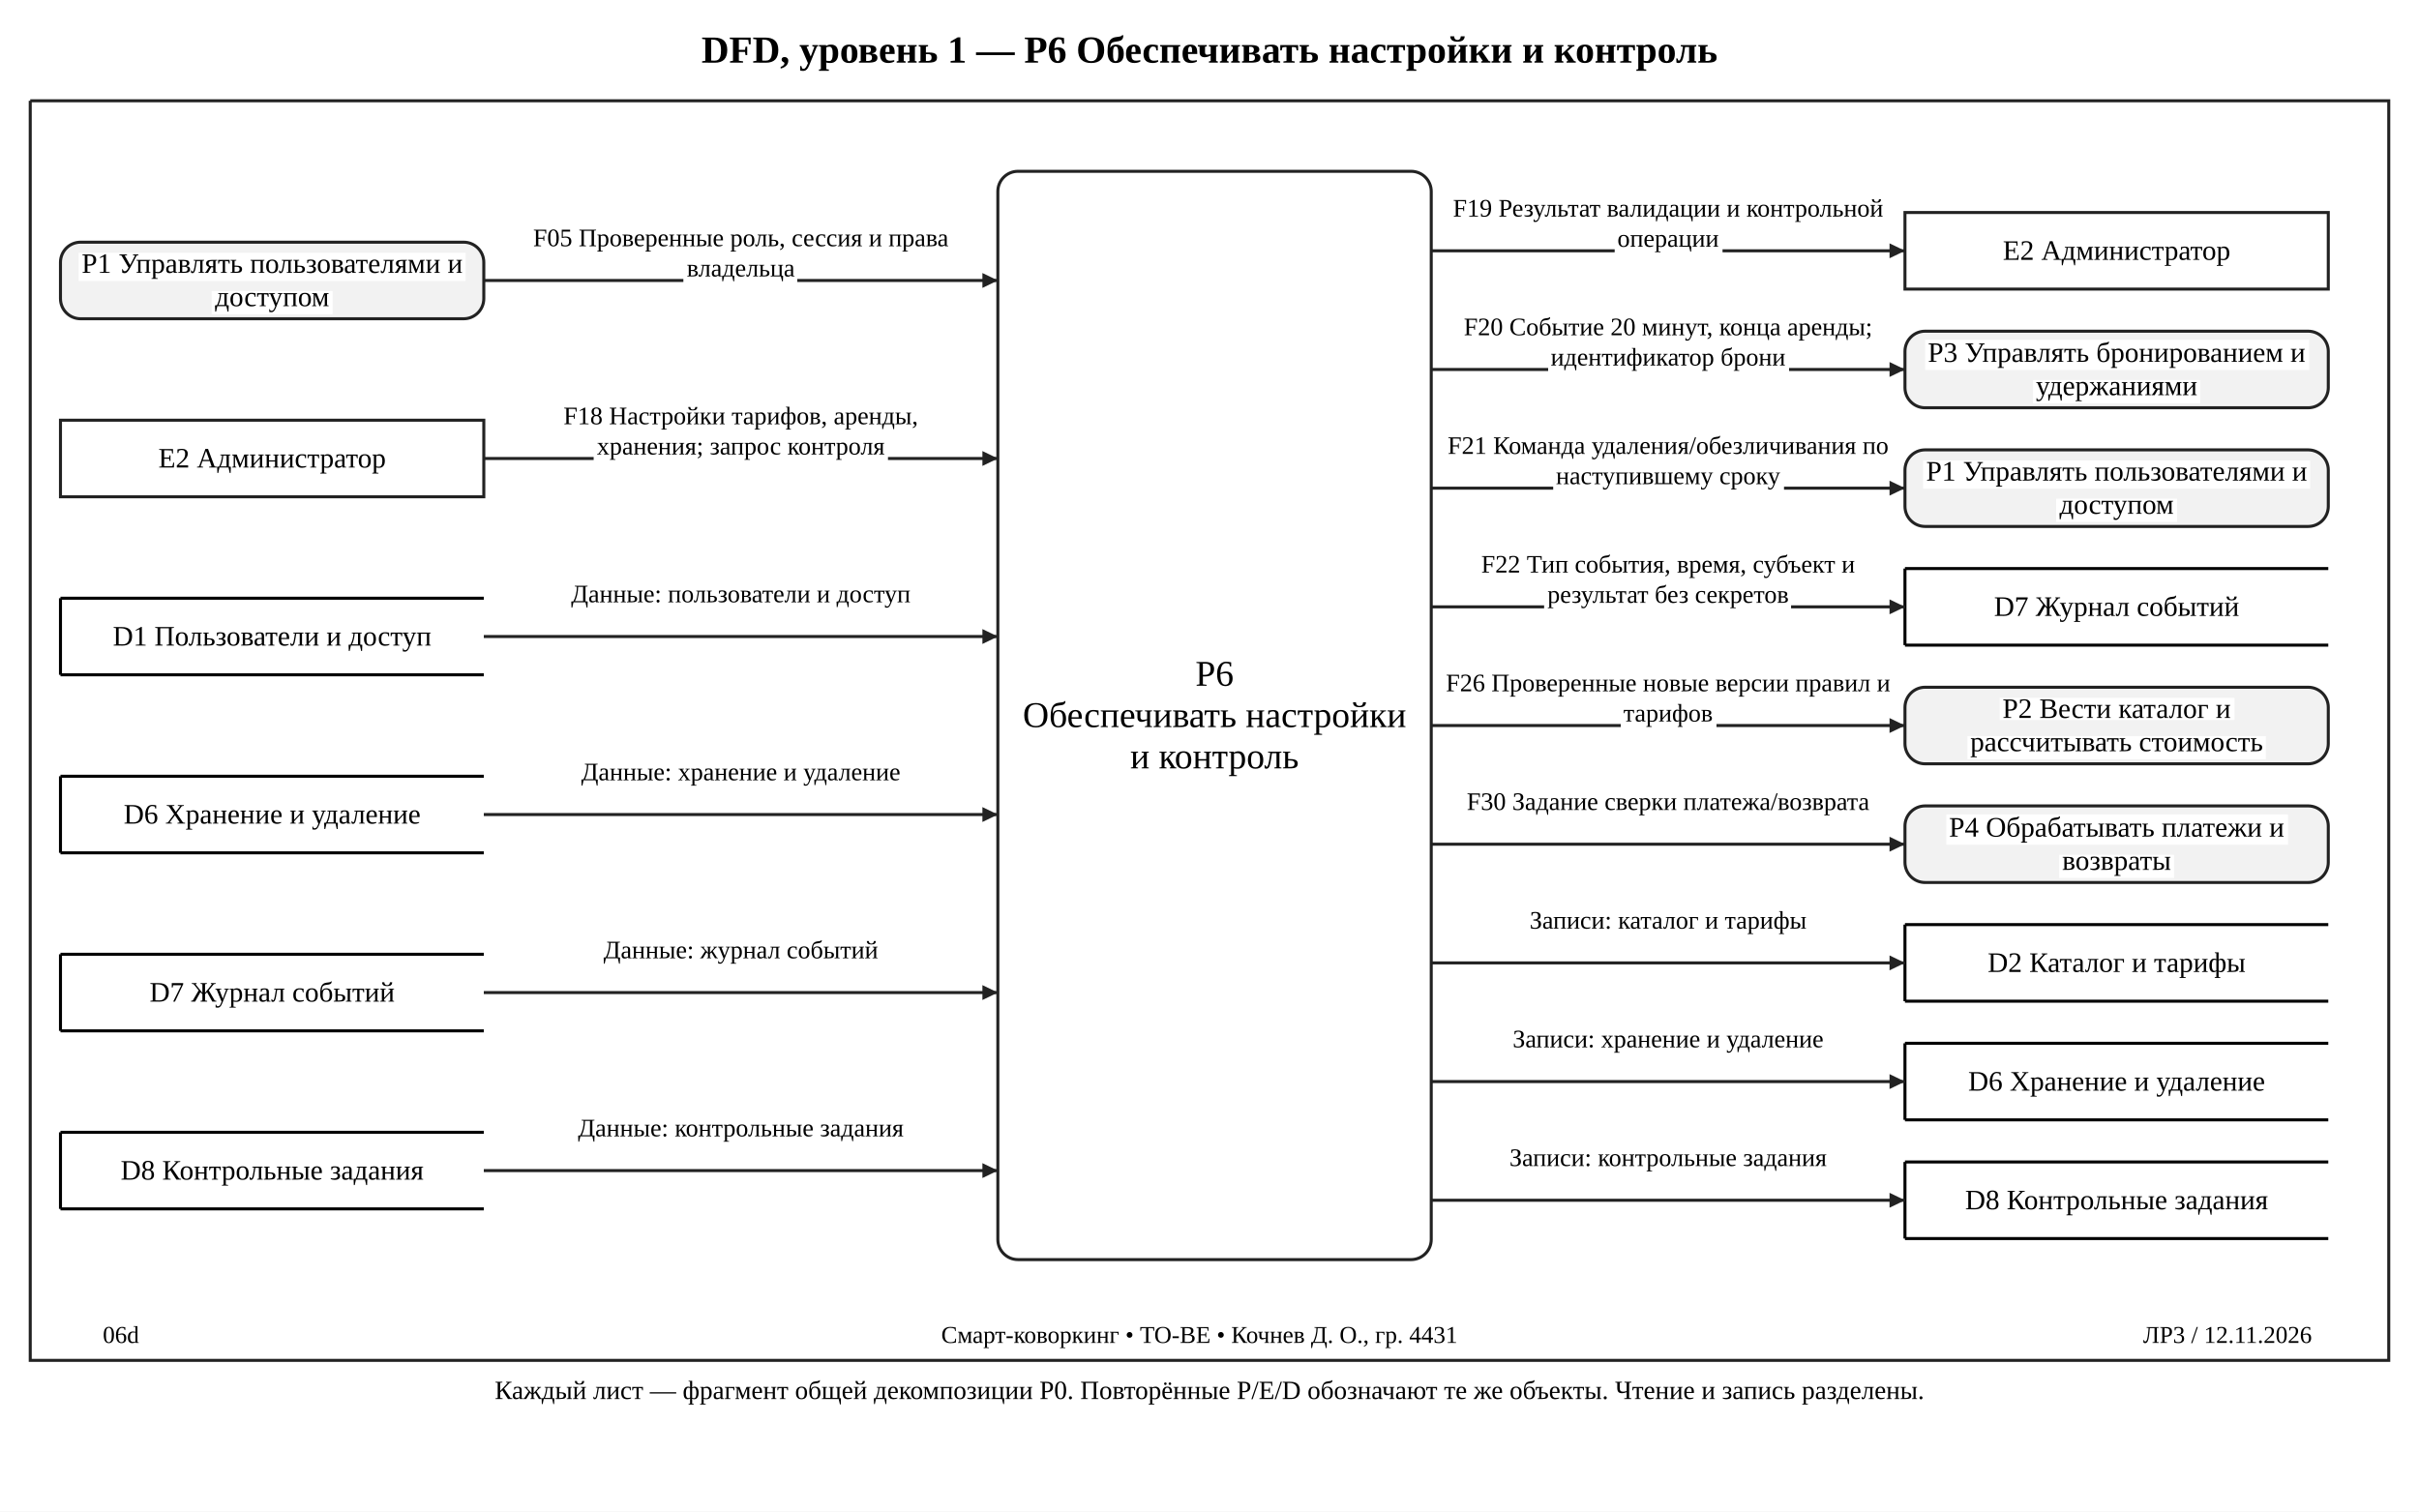
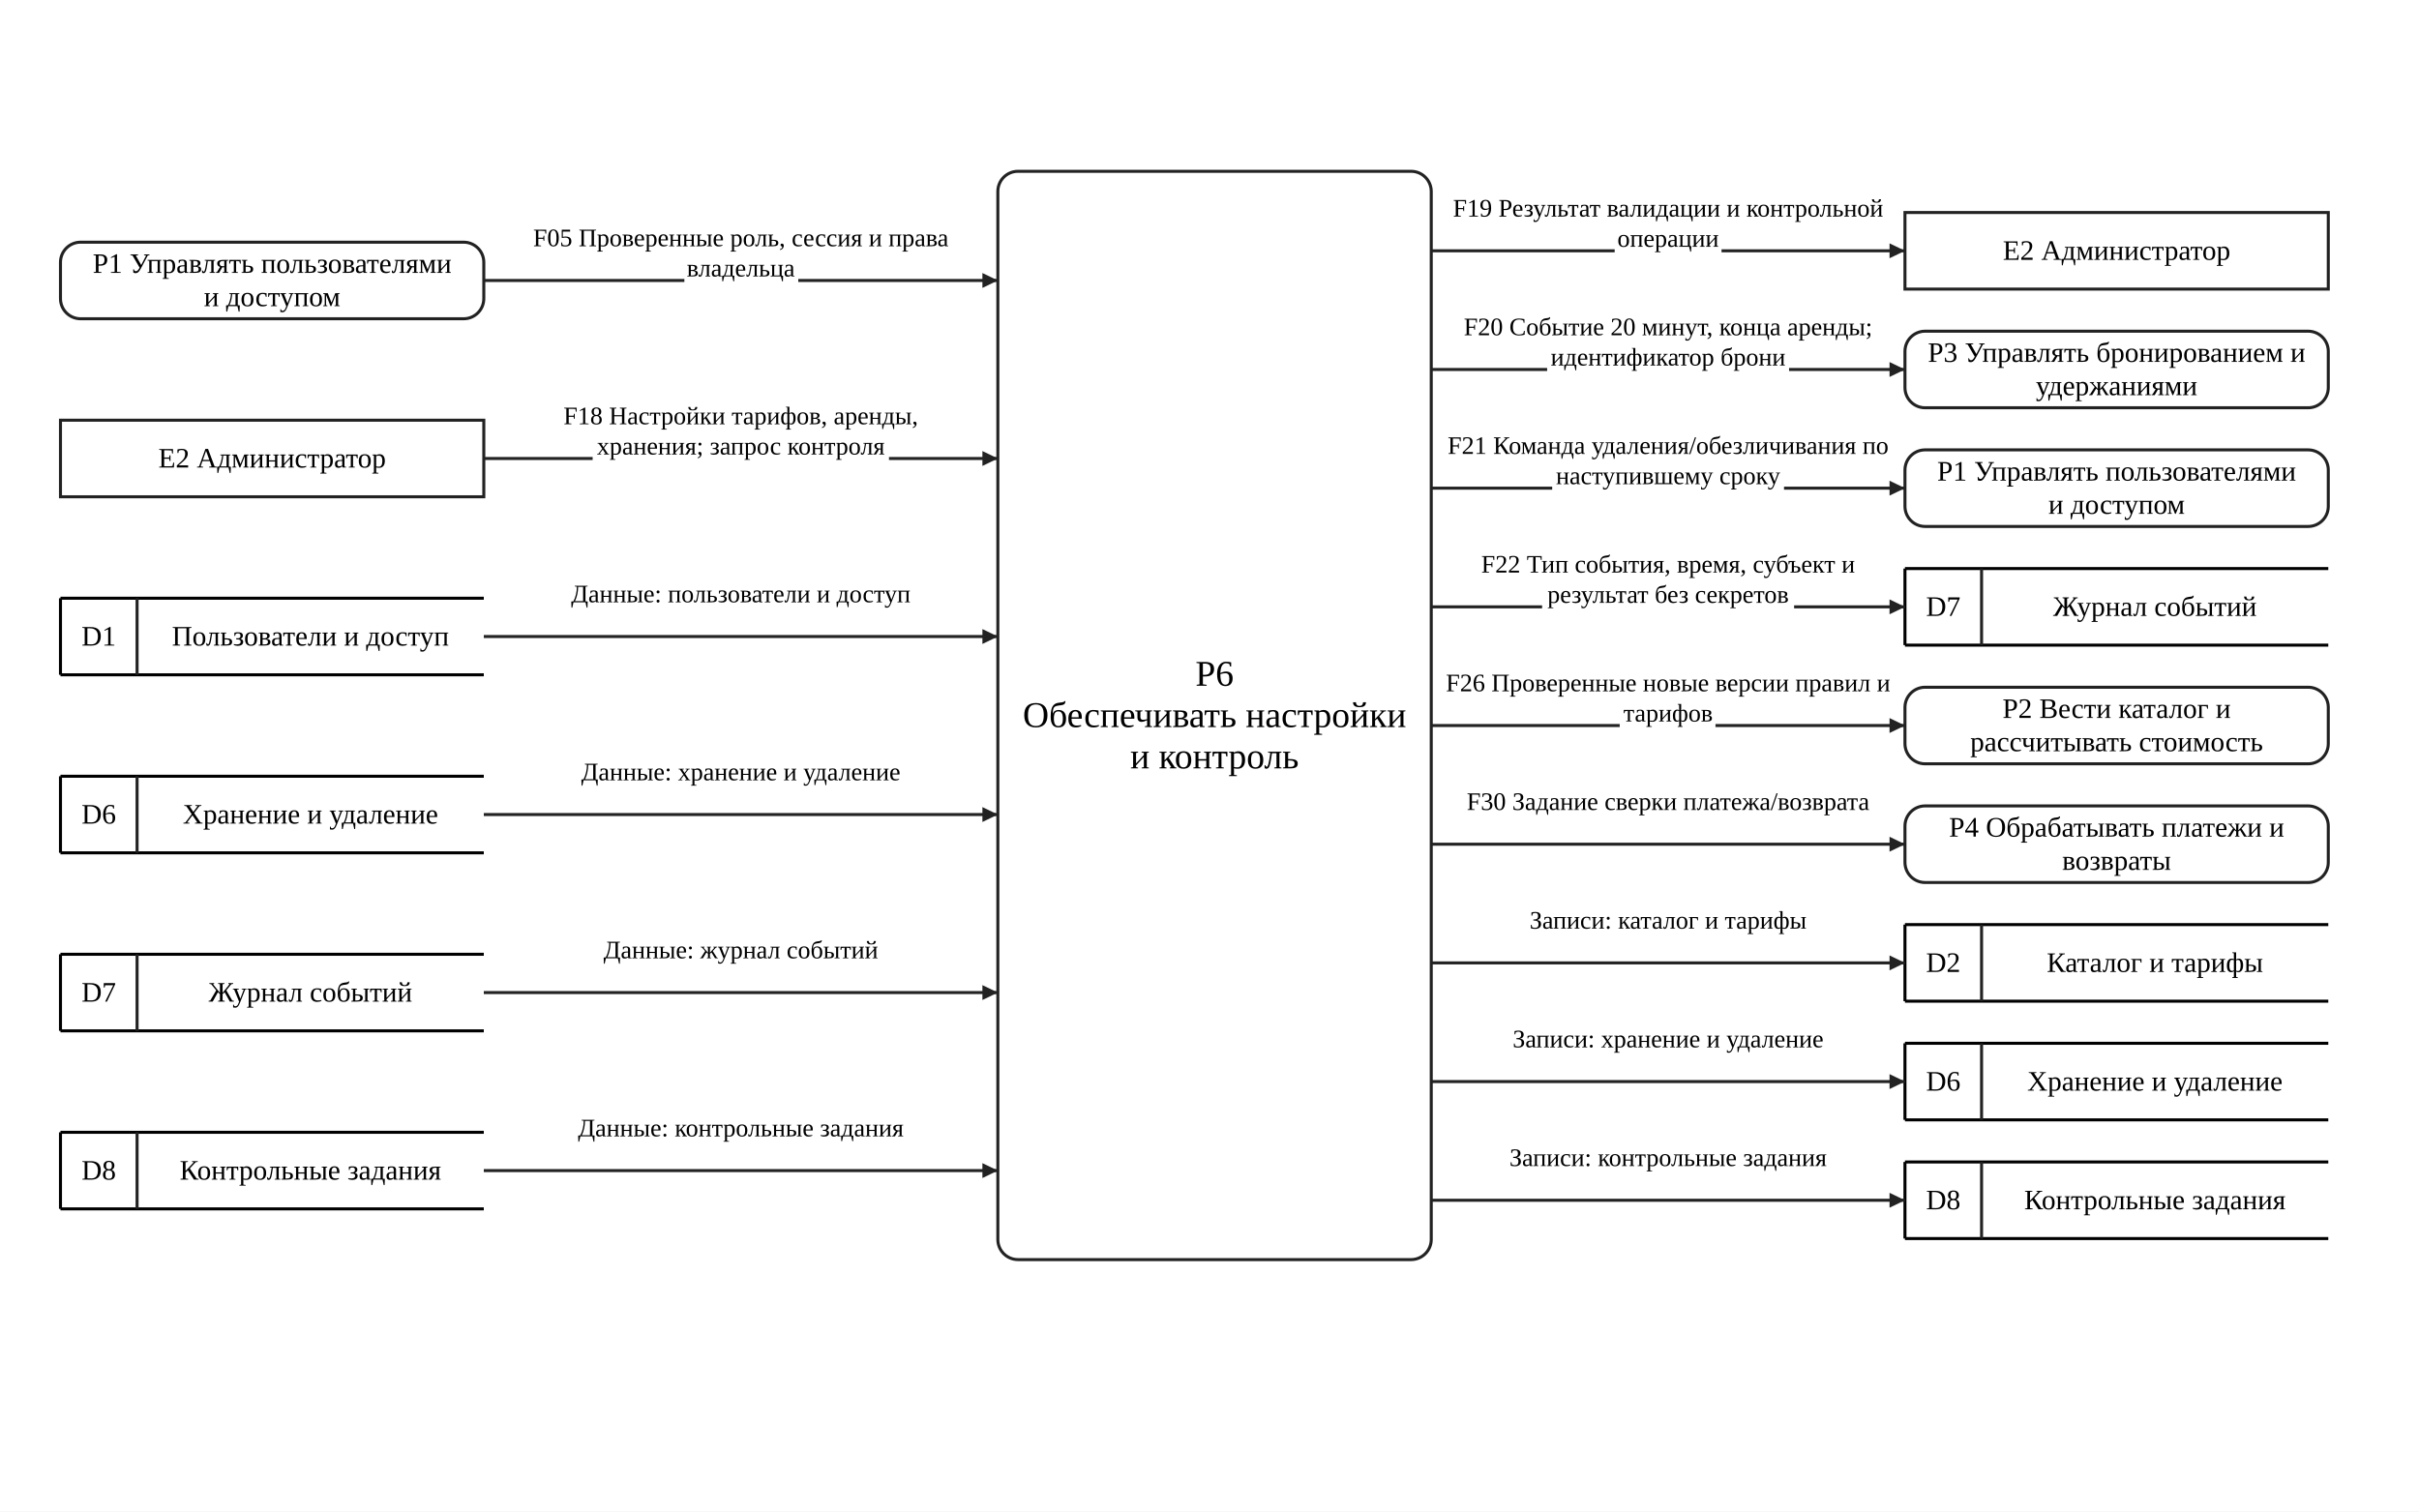
<svg xmlns="http://www.w3.org/2000/svg" width="2400" height="1500" viewBox="0 0 2400 1500">
  <rect width="2400" height="1500" fill="white" />
-   <rect x="693" y="33" width="1014" height="40" fill="white" />
-   <text x="1200" y="62.16" text-anchor="middle" font-family="Times New Roman,serif" font-size="38" font-weight="bold">DFD, уровень 1 — P6 Обеспечивать настройки и контроль</text>
-   <rect x="488" y="1368" width="1425" height="28" fill="white" />
-   <text x="1200" y="1388.32" text-anchor="middle" font-family="Times New Roman,serif" font-size="26" font-weight="normal">Каждый лист — фрагмент общей декомпозиции P0. Повторённые P/E/D обозначают те же объекты. Чтение и запись разделены.</text>
-   <path d="M30,100 L2370,100 L2370,1350 L30,1350 L30,100" fill="none" stroke="#222" stroke-width="3" />
-   <rect x="99" y="1315" width="42" height="20" fill="white" />
-   <text x="120" y="1332.68" text-anchor="middle" font-family="Times New Roman,serif" font-size="24" font-weight="normal">06d</text>
-   <rect x="931" y="1316" width="518" height="24" fill="white" />
-   <text x="1190" y="1332.68" text-anchor="middle" font-family="Times New Roman,serif" font-size="24" font-weight="normal">Смарт-коворкинг • TO-BE • Кочнев Д. О., гр. 4431</text>
-   <rect x="2123" y="1316" width="173" height="19" fill="white" />
-   <text x="2210" y="1332.68" text-anchor="middle" font-family="Times New Roman,serif" font-size="24" font-weight="normal">ЛР3 / 12.11.2026</text>
  <rect x="990" y="170" width="430" height="1080" rx="20" fill="white" stroke="#222" stroke-width="3" />
  <rect x="1183.0" y="656.0" width="44.0" height="28.0" fill="white" />
  <text x="1205.0" y="680.52" text-anchor="middle" font-family="Times New Roman,serif" font-size="36" font-weight="normal">P6</text>
-   <rect x="1012.0" y="695.0" width="387.0" height="38.0" fill="white" />
+   <rect x="1012.0" y="696.0" width="386.0" height="37.0" fill="white" />
  <text x="1205.0" y="721.52" text-anchor="middle" font-family="Times New Roman,serif" font-size="36" font-weight="normal">Обеспечивать настройки</text>
-   <rect x="1118.0" y="745.0" width="173.0" height="29.0" fill="white" />
+   <rect x="1118.0" y="746.0" width="174.0" height="28.0" fill="white" />
  <text x="1205.0" y="762.52" text-anchor="middle" font-family="Times New Roman,serif" font-size="36" font-weight="normal">и контроль</text>
-   <rect x="60" y="240.333" width="420" height="76" rx="20" fill="#f2f2f2" stroke="#222" stroke-width="3" />
-   <rect x="78.0" y="250.833" width="384.0" height="28.0" fill="white" />
-   <text x="270.0" y="270.793" text-anchor="middle" font-family="Times New Roman,serif" font-size="28" font-weight="normal">P1 Управлять пользователями и</text>
-   <rect x="210.0" y="288.833" width="120.0" height="23.0" fill="white" />
-   <text x="270.0" y="303.793" text-anchor="middle" font-family="Times New Roman,serif" font-size="28" font-weight="normal">доступом</text>
+   <rect x="60" y="240.333" width="420" height="76" rx="20" fill="white" stroke="#222" stroke-width="3" />
+   <rect x="87.0" y="249.833" width="366.0" height="29.0" fill="white" />
+   <text x="270.0" y="270.793" text-anchor="middle" font-family="Times New Roman,serif" font-size="28" font-weight="normal">P1 Управлять пользователями</text>
+   <rect x="199.0" y="288.833" width="141.0" height="23.0" fill="white" />
+   <text x="270.0" y="303.793" text-anchor="middle" font-family="Times New Roman,serif" font-size="28" font-weight="normal">и доступом</text>
  <path d="M480,278.333 L990,278.333" fill="none" stroke="#222" stroke-width="3" />
  <polygon points="990,278.333 974.692,285.728 974.692,270.939" fill="#222" />
-   <rect x="526" y="226.333" width="418" height="26.0" fill="white" />
+   <rect x="526" y="226.333" width="419" height="26.0" fill="white" />
  <text x="735" y="244.333" text-anchor="middle" font-family="Times New Roman,serif" font-size="25" font-weight="normal">F05 Проверенные роль, сессия и права</text>
-   <rect x="678" y="261.333" width="113" height="21.0" fill="white" />
+   <rect x="679" y="261.333" width="113" height="19.0" fill="white" />
  <text x="735" y="274.333" text-anchor="middle" font-family="Times New Roman,serif" font-size="25" font-weight="normal">владельца</text>
  <rect x="60" y="417.0" width="420" height="76" rx="0" fill="white" stroke="#222" stroke-width="3" />
-   <rect x="154.0" y="444.0" width="232.0" height="28.0" fill="white" />
+   <rect x="155.0" y="443.0" width="231.0" height="29.0" fill="white" />
  <text x="270.0" y="463.96" text-anchor="middle" font-family="Times New Roman,serif" font-size="28" font-weight="normal">E2 Администратор</text>
  <path d="M480,455.0 L990,455.0" fill="none" stroke="#222" stroke-width="3" />
  <polygon points="990,455.0 974.692,462.394 974.692,447.606" fill="#222" />
  <rect x="556" y="402.0" width="358" height="27.0" fill="white" />
  <text x="735" y="421.0" text-anchor="middle" font-family="Times New Roman,serif" font-size="25" font-weight="normal">F18 Настройки тарифов, аренды,</text>
-   <rect x="589" y="438.0" width="292" height="21.0" fill="white" />
+   <rect x="588" y="438.0" width="294" height="21.0" fill="white" />
  <text x="735" y="451.0" text-anchor="middle" font-family="Times New Roman,serif" font-size="25" font-weight="normal">хранения; запрос контроля</text>
  <path d="M60,593.667h420 M60,669.667h420 M60,593.667v76" fill="none" stroke="black" stroke-width="3" />
-   <rect x="109.0" y="620.667" width="322.0" height="28.0" fill="white" />
-   <text x="270.0" y="640.627" text-anchor="middle" font-family="Times New Roman,serif" font-size="28" font-weight="normal">D1 Пользователи и доступ</text>
+   <path d="M136,593.667 L136,669.667" fill="none" stroke="#222" stroke-width="3" />
+   <rect x="78.0" y="619.667" width="40.0" height="23.0" fill="white" />
+   <text x="98.0" y="640.627" text-anchor="middle" font-family="Times New Roman,serif" font-size="28" font-weight="normal">D1</text>
+   <rect x="168.0" y="619.667" width="280.0" height="29.0" fill="white" />
+   <text x="308.0" y="640.627" text-anchor="middle" font-family="Times New Roman,serif" font-size="28" font-weight="normal">Пользователи и доступ</text>
  <path d="M480,631.667 L990,631.667" fill="none" stroke="#222" stroke-width="3" />
  <polygon points="990,631.667 974.692,639.061 974.692,624.272" fill="#222" />
-   <rect x="564" y="579.667" width="343" height="26.0" fill="white" />
+   <rect x="564" y="579.667" width="342" height="26.0" fill="white" />
  <text x="735" y="597.667" text-anchor="middle" font-family="Times New Roman,serif" font-size="25" font-weight="normal">Данные: пользователи и доступ</text>
  <path d="M60,770.333h420 M60,846.333h420 M60,770.333v76" fill="none" stroke="black" stroke-width="3" />
-   <rect x="120.0" y="797.333" width="301.0" height="28.0" fill="white" />
-   <text x="270.0" y="817.293" text-anchor="middle" font-family="Times New Roman,serif" font-size="28" font-weight="normal">D6 Хранение и удаление</text>
+   <path d="M136,770.333 L136,846.333" fill="none" stroke="#222" stroke-width="3" />
+   <rect x="78.0" y="796.333" width="40.0" height="23.0" fill="white" />
+   <text x="98.0" y="817.293" text-anchor="middle" font-family="Times New Roman,serif" font-size="28" font-weight="normal">D6</text>
+   <rect x="179.0" y="796.333" width="258.0" height="29.0" fill="white" />
+   <text x="308.0" y="817.293" text-anchor="middle" font-family="Times New Roman,serif" font-size="28" font-weight="normal">Хранение и удаление</text>
  <path d="M480,808.333 L990,808.333" fill="none" stroke="#222" stroke-width="3" />
  <polygon points="990,808.333 974.692,815.728 974.692,800.939" fill="#222" />
-   <rect x="574" y="756.333" width="323" height="26.0" fill="white" />
+   <rect x="575" y="756.333" width="321" height="26.0" fill="white" />
  <text x="735" y="774.333" text-anchor="middle" font-family="Times New Roman,serif" font-size="25" font-weight="normal">Данные: хранение и удаление</text>
  <path d="M60,947.0h420 M60,1023.0h420 M60,947.0v76" fill="none" stroke="black" stroke-width="3" />
-   <rect x="145.0" y="972.0" width="249.0" height="30.0" fill="white" />
-   <text x="270.0" y="993.96" text-anchor="middle" font-family="Times New Roman,serif" font-size="28" font-weight="normal">D7 Журнал событий</text>
+   <path d="M136,947.0 L136,1023.0" fill="none" stroke="#222" stroke-width="3" />
+   <rect x="78.0" y="973.0" width="40.0" height="23.0" fill="white" />
+   <text x="98.0" y="993.96" text-anchor="middle" font-family="Times New Roman,serif" font-size="28" font-weight="normal">D7</text>
+   <rect x="204.0" y="972.0" width="208.0" height="30.0" fill="white" />
+   <text x="308.0" y="993.96" text-anchor="middle" font-family="Times New Roman,serif" font-size="28" font-weight="normal">Журнал событий</text>
  <path d="M480,985.0 L990,985.0" fill="none" stroke="#222" stroke-width="3" />
  <polygon points="990,985.0 974.692,992.394 974.692,977.606" fill="#222" />
-   <rect x="596" y="931.0" width="278" height="28.0" fill="white" />
+   <rect x="596" y="932.0" width="277" height="27.0" fill="white" />
  <text x="735" y="951.0" text-anchor="middle" font-family="Times New Roman,serif" font-size="25" font-weight="normal">Данные: журнал событий</text>
  <path d="M60,1123.667h420 M60,1199.667h420 M60,1123.667v76" fill="none" stroke="black" stroke-width="3" />
-   <rect x="117.0" y="1150.667" width="307.0" height="28.0" fill="white" />
-   <text x="270.0" y="1170.627" text-anchor="middle" font-family="Times New Roman,serif" font-size="28" font-weight="normal">D8 Контрольные задания</text>
+   <path d="M136,1123.667 L136,1199.667" fill="none" stroke="#222" stroke-width="3" />
+   <rect x="78.0" y="1149.667" width="40.0" height="23.0" fill="white" />
+   <text x="98.0" y="1170.627" text-anchor="middle" font-family="Times New Roman,serif" font-size="28" font-weight="normal">D8</text>
+   <rect x="175.0" y="1149.667" width="266.0" height="29.0" fill="white" />
+   <text x="308.0" y="1170.627" text-anchor="middle" font-family="Times New Roman,serif" font-size="28" font-weight="normal">Контрольные задания</text>
  <path d="M480,1161.667 L990,1161.667" fill="none" stroke="#222" stroke-width="3" />
  <polygon points="990,1161.667 974.692,1169.061 974.692,1154.272" fill="#222" />
-   <rect x="570" y="1109.667" width="330" height="26.0" fill="white" />
+   <rect x="571" y="1109.667" width="329" height="26.0" fill="white" />
  <text x="735" y="1127.667" text-anchor="middle" font-family="Times New Roman,serif" font-size="25" font-weight="normal">Данные: контрольные задания</text>
  <rect x="1890" y="210.889" width="420" height="76" rx="0" fill="white" stroke="#222" stroke-width="3" />
-   <rect x="1984.0" y="237.889" width="232.0" height="28" fill="white" />
+   <rect x="1985.0" y="236.889" width="231.0" height="29" fill="white" />
  <text x="2100.0" y="257.849" text-anchor="middle" font-family="Times New Roman,serif" font-size="28" font-weight="normal">E2 Администратор</text>
  <path d="M1420,248.889 L1890,248.889" fill="none" stroke="#222" stroke-width="3" />
  <polygon points="1890,248.889 1874.692,256.283 1874.692,241.494" fill="#222" />
-   <rect x="1439" y="195.889" width="433" height="27.0" fill="white" />
+   <rect x="1438" y="196.889" width="435" height="26.0" fill="white" />
  <text x="1655" y="214.889" text-anchor="middle" font-family="Times New Roman,serif" font-size="25" font-weight="normal">F19 Результат валидации и контрольной</text>
-   <rect x="1602" y="231.889" width="107" height="21.0" fill="white" />
+   <rect x="1602" y="231.889" width="106" height="21.0" fill="white" />
  <text x="1655" y="244.889" text-anchor="middle" font-family="Times New Roman,serif" font-size="25" font-weight="normal">операции</text>
-   <rect x="1890" y="328.667" width="420" height="76" rx="20" fill="#f2f2f2" stroke="#222" stroke-width="3" />
-   <rect x="1910.0" y="337.167" width="381.0" height="30.0" fill="white" />
+   <rect x="1890" y="328.667" width="420" height="76" rx="20" fill="white" stroke="#222" stroke-width="3" />
+   <rect x="1909.0" y="337.167" width="383.0" height="30.0" fill="white" />
  <text x="2100.0" y="359.127" text-anchor="middle" font-family="Times New Roman,serif" font-size="28" font-weight="normal">P3 Управлять бронированием и</text>
-   <rect x="2017.0" y="377.167" width="166.0" height="23.0" fill="white" />
+   <rect x="2017.0" y="377.167" width="167.0" height="23.0" fill="white" />
  <text x="2100.0" y="392.127" text-anchor="middle" font-family="Times New Roman,serif" font-size="28" font-weight="normal">удержаниями</text>
  <path d="M1420,366.667 L1890,366.667" fill="none" stroke="#222" stroke-width="3" />
  <polygon points="1890,366.667 1874.692,374.061 1874.692,359.272" fill="#222" />
-   <rect x="1449" y="312.667" width="411" height="28.0" fill="white" />
+   <rect x="1447" y="313.667" width="416" height="27.0" fill="white" />
  <text x="1655" y="332.667" text-anchor="middle" font-family="Times New Roman,serif" font-size="25" font-weight="normal">F20 Событие 20 минут, конца аренды;</text>
-   <rect x="1536" y="342.667" width="239" height="28.0" fill="white" />
+   <rect x="1535" y="343.667" width="240" height="27.0" fill="white" />
  <text x="1655" y="362.667" text-anchor="middle" font-family="Times New Roman,serif" font-size="25" font-weight="normal">идентификатор брони</text>
-   <rect x="1890" y="446.444" width="420" height="76" rx="20" fill="#f2f2f2" stroke="#222" stroke-width="3" />
-   <rect x="1908.0" y="456.944" width="384.0" height="28.0" fill="white" />
-   <text x="2100.0" y="476.904" text-anchor="middle" font-family="Times New Roman,serif" font-size="28" font-weight="normal">P1 Управлять пользователями и</text>
-   <rect x="2040.0" y="494.944" width="120.0" height="23.0" fill="white" />
-   <text x="2100.0" y="509.904" text-anchor="middle" font-family="Times New Roman,serif" font-size="28" font-weight="normal">доступом</text>
+   <rect x="1890" y="446.444" width="420" height="76" rx="20" fill="white" stroke="#222" stroke-width="3" />
+   <rect x="1917.0" y="455.944" width="366.0" height="29.0" fill="white" />
+   <text x="2100.0" y="476.904" text-anchor="middle" font-family="Times New Roman,serif" font-size="28" font-weight="normal">P1 Управлять пользователями</text>
+   <rect x="2029.0" y="494.944" width="141.0" height="23.0" fill="white" />
+   <text x="2100.0" y="509.904" text-anchor="middle" font-family="Times New Roman,serif" font-size="28" font-weight="normal">и доступом</text>
  <path d="M1420,484.444 L1890,484.444" fill="none" stroke="#222" stroke-width="3" />
  <polygon points="1890,484.444 1874.692,491.839 1874.692,477.05" fill="#222" />
-   <rect x="1433" y="430.444" width="443" height="28.0" fill="white" />
+   <rect x="1431" y="431.444" width="448" height="27.0" fill="white" />
  <text x="1655" y="450.444" text-anchor="middle" font-family="Times New Roman,serif" font-size="25" font-weight="normal">F21 Команда удаления/обезличивания по</text>
-   <rect x="1541" y="467.444" width="229" height="21.0" fill="white" />
+   <rect x="1540" y="467.444" width="230" height="21.0" fill="white" />
  <text x="1655" y="480.444" text-anchor="middle" font-family="Times New Roman,serif" font-size="25" font-weight="normal">наступившему сроку</text>
  <path d="M1890,564.222h420 M1890,640.222h420 M1890,564.222v76" fill="none" stroke="black" stroke-width="3" />
-   <rect x="1975.0" y="589.222" width="249.0" height="30.0" fill="white" />
-   <text x="2100.0" y="611.182" text-anchor="middle" font-family="Times New Roman,serif" font-size="28" font-weight="normal">D7 Журнал событий</text>
+   <path d="M1966,564.222 L1966,640.222" fill="none" stroke="#222" stroke-width="3" />
+   <rect x="1908.0" y="590.222" width="40.0" height="23.0" fill="white" />
+   <text x="1928.0" y="611.182" text-anchor="middle" font-family="Times New Roman,serif" font-size="28" font-weight="normal">D7</text>
+   <rect x="2034.0" y="589.222" width="208.0" height="30.0" fill="white" />
+   <text x="2138.0" y="611.182" text-anchor="middle" font-family="Times New Roman,serif" font-size="28" font-weight="normal">Журнал событий</text>
  <path d="M1420,602.222 L1890,602.222" fill="none" stroke="#222" stroke-width="3" />
  <polygon points="1890,602.222 1874.692,609.617 1874.692,594.828" fill="#222" />
-   <rect x="1467" y="548.222" width="377" height="28.0" fill="white" />
+   <rect x="1465" y="549.222" width="380" height="27.0" fill="white" />
  <text x="1655" y="568.222" text-anchor="middle" font-family="Times New Roman,serif" font-size="25" font-weight="normal">F22 Тип события, время, субъект и</text>
-   <rect x="1532" y="578.222" width="245" height="28.0" fill="white" />
+   <rect x="1530" y="579.222" width="250" height="27.0" fill="white" />
  <text x="1655" y="598.222" text-anchor="middle" font-family="Times New Roman,serif" font-size="25" font-weight="normal">результат без секретов</text>
-   <rect x="1890" y="682.0" width="420" height="76" rx="20" fill="#f2f2f2" stroke="#222" stroke-width="3" />
-   <rect x="1984.0" y="692.5" width="233.0" height="22.0" fill="white" />
+   <rect x="1890" y="682.0" width="420" height="76" rx="20" fill="white" stroke="#222" stroke-width="3" />
+   <rect x="1984.0" y="691.5" width="231.0" height="23.0" fill="white" />
  <text x="2100.0" y="712.46" text-anchor="middle" font-family="Times New Roman,serif" font-size="28" font-weight="normal">P2 Вести каталог и</text>
  <rect x="1952.0" y="730.5" width="296.0" height="23.0" fill="white" />
  <text x="2100.0" y="745.46" text-anchor="middle" font-family="Times New Roman,serif" font-size="28" font-weight="normal">рассчитывать стоимость</text>
  <path d="M1420,720.0 L1890,720.0" fill="none" stroke="#222" stroke-width="3" />
  <polygon points="1890,720.0 1874.692,727.394 1874.692,712.606" fill="#222" />
-   <rect x="1432" y="668.0" width="447" height="26.0" fill="white" />
+   <rect x="1431" y="668.0" width="447" height="26.0" fill="white" />
  <text x="1655" y="686.0" text-anchor="middle" font-family="Times New Roman,serif" font-size="25" font-weight="normal">F26 Проверенные новые версии правил и</text>
-   <rect x="1608" y="697.0" width="95" height="27.0" fill="white" />
+   <rect x="1607" y="697.0" width="95" height="27.0" fill="white" />
  <text x="1655" y="716.0" text-anchor="middle" font-family="Times New Roman,serif" font-size="25" font-weight="normal">тарифов</text>
-   <rect x="1890" y="799.778" width="420" height="76" rx="20" fill="#f2f2f2" stroke="#222" stroke-width="3" />
-   <rect x="1931.0" y="808.278" width="339.0" height="30.0" fill="white" />
+   <rect x="1890" y="799.778" width="420" height="76" rx="20" fill="white" stroke="#222" stroke-width="3" />
+   <rect x="1931.0" y="808.278" width="338.0" height="30.0" fill="white" />
  <text x="2100.0" y="830.238" text-anchor="middle" font-family="Times New Roman,serif" font-size="28" font-weight="normal">P4 Обрабатывать платежи и</text>
  <rect x="2043.0" y="848.278" width="114.0" height="23.0" fill="white" />
  <text x="2100.0" y="863.238" text-anchor="middle" font-family="Times New Roman,serif" font-size="28" font-weight="normal">возвраты</text>
  <path d="M1420,837.778 L1890,837.778" fill="none" stroke="#222" stroke-width="3" />
  <polygon points="1890,837.778 1874.692,845.172 1874.692,830.383" fill="#222" />
-   <rect x="1452" y="785.778" width="406" height="26.0" fill="white" />
+   <rect x="1452" y="784.778" width="408" height="27.0" fill="white" />
  <text x="1655" y="803.778" text-anchor="middle" font-family="Times New Roman,serif" font-size="25" font-weight="normal">F30 Задание сверки платежа/возврата</text>
  <path d="M1890,917.556h420 M1890,993.556h420 M1890,917.556v76" fill="none" stroke="black" stroke-width="3" />
-   <rect x="1969.0" y="943.556" width="262.0" height="29.0" fill="white" />
-   <text x="2100.0" y="964.516" text-anchor="middle" font-family="Times New Roman,serif" font-size="28" font-weight="normal">D2 Каталог и тарифы</text>
+   <path d="M1966,917.556 L1966,993.556" fill="none" stroke="#222" stroke-width="3" />
+   <rect x="1908.0" y="943.556" width="40.0" height="23.0" fill="white" />
+   <text x="1928.0" y="964.516" text-anchor="middle" font-family="Times New Roman,serif" font-size="28" font-weight="normal">D2</text>
+   <rect x="2029.0" y="942.556" width="219.0" height="30.0" fill="white" />
+   <text x="2138.0" y="964.516" text-anchor="middle" font-family="Times New Roman,serif" font-size="28" font-weight="normal">Каталог и тарифы</text>
  <path d="M1420,955.556 L1890,955.556" fill="none" stroke="#222" stroke-width="3" />
  <polygon points="1890,955.556 1874.692,962.95 1874.692,948.161" fill="#222" />
-   <rect x="1515" y="902.556" width="281" height="27.0" fill="white" />
+   <rect x="1516" y="902.556" width="279" height="27.0" fill="white" />
  <text x="1655" y="921.556" text-anchor="middle" font-family="Times New Roman,serif" font-size="25" font-weight="normal">Записи: каталог и тарифы</text>
  <path d="M1890,1035.333h420 M1890,1111.333h420 M1890,1035.333v76" fill="none" stroke="black" stroke-width="3" />
-   <rect x="1950.0" y="1062.333" width="301.0" height="28.0" fill="white" />
-   <text x="2100.0" y="1082.293" text-anchor="middle" font-family="Times New Roman,serif" font-size="28" font-weight="normal">D6 Хранение и удаление</text>
+   <path d="M1966,1035.333 L1966,1111.333" fill="none" stroke="#222" stroke-width="3" />
+   <rect x="1908.0" y="1061.333" width="40.0" height="23.0" fill="white" />
+   <text x="1928.0" y="1082.293" text-anchor="middle" font-family="Times New Roman,serif" font-size="28" font-weight="normal">D6</text>
+   <rect x="2009.0" y="1061.333" width="258.0" height="29.0" fill="white" />
+   <text x="2138.0" y="1082.293" text-anchor="middle" font-family="Times New Roman,serif" font-size="28" font-weight="normal">Хранение и удаление</text>
  <path d="M1420,1073.333 L1890,1073.333" fill="none" stroke="#222" stroke-width="3" />
  <polygon points="1890,1073.333 1874.692,1080.728 1874.692,1065.939" fill="#222" />
-   <rect x="1498" y="1021.333" width="314" height="26.0" fill="white" />
+   <rect x="1499" y="1021.333" width="313" height="26.0" fill="white" />
  <text x="1655" y="1039.333" text-anchor="middle" font-family="Times New Roman,serif" font-size="25" font-weight="normal">Записи: хранение и удаление</text>
  <path d="M1890,1153.111h420 M1890,1229.111h420 M1890,1153.111v76" fill="none" stroke="black" stroke-width="3" />
-   <rect x="1947.0" y="1180.111" width="307.0" height="28.0" fill="white" />
-   <text x="2100.0" y="1200.071" text-anchor="middle" font-family="Times New Roman,serif" font-size="28" font-weight="normal">D8 Контрольные задания</text>
+   <path d="M1966,1153.111 L1966,1229.111" fill="none" stroke="#222" stroke-width="3" />
+   <rect x="1908.0" y="1179.111" width="40.0" height="23.0" fill="white" />
+   <text x="1928.0" y="1200.071" text-anchor="middle" font-family="Times New Roman,serif" font-size="28" font-weight="normal">D8</text>
+   <rect x="2005.0" y="1179.111" width="266.0" height="29.0" fill="white" />
+   <text x="2138.0" y="1200.071" text-anchor="middle" font-family="Times New Roman,serif" font-size="28" font-weight="normal">Контрольные задания</text>
  <path d="M1420,1191.111 L1890,1191.111" fill="none" stroke="#222" stroke-width="3" />
  <polygon points="1890,1191.111 1874.692,1198.506 1874.692,1183.717" fill="#222" />
  <rect x="1495" y="1139.111" width="321" height="26.0" fill="white" />
  <text x="1655" y="1157.111" text-anchor="middle" font-family="Times New Roman,serif" font-size="25" font-weight="normal">Записи: контрольные задания</text>
</svg>
